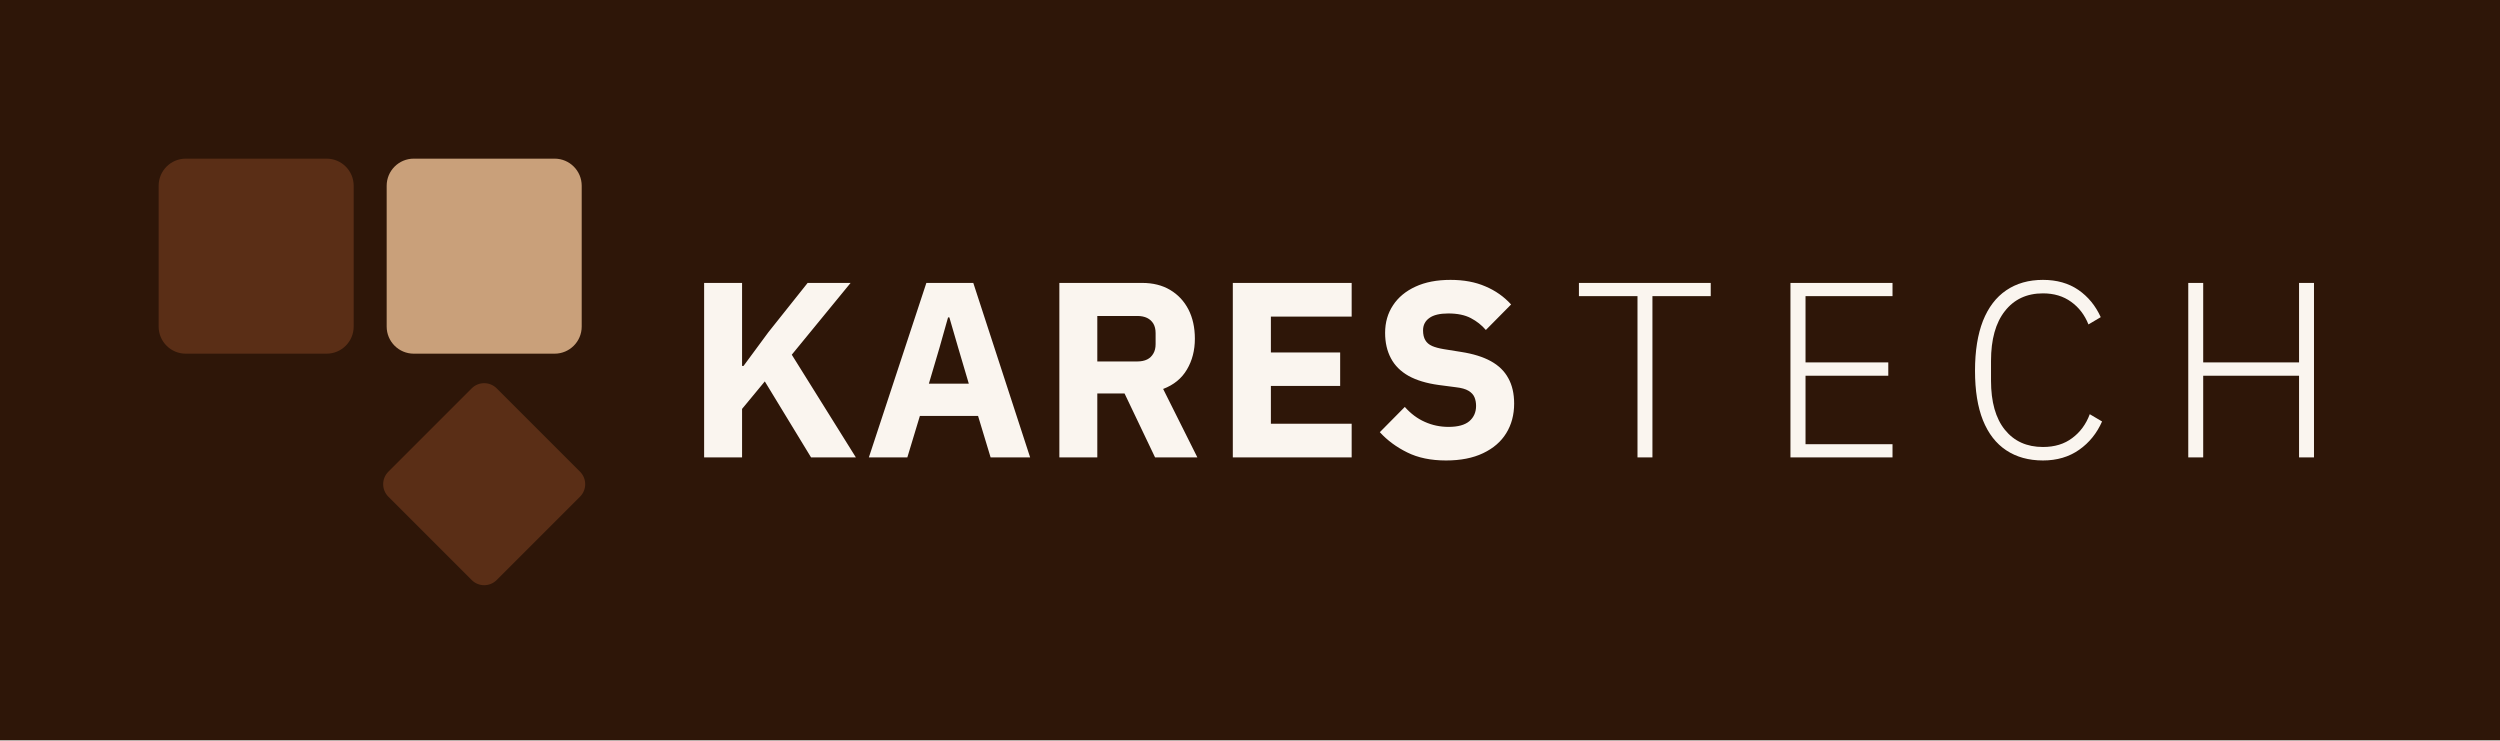
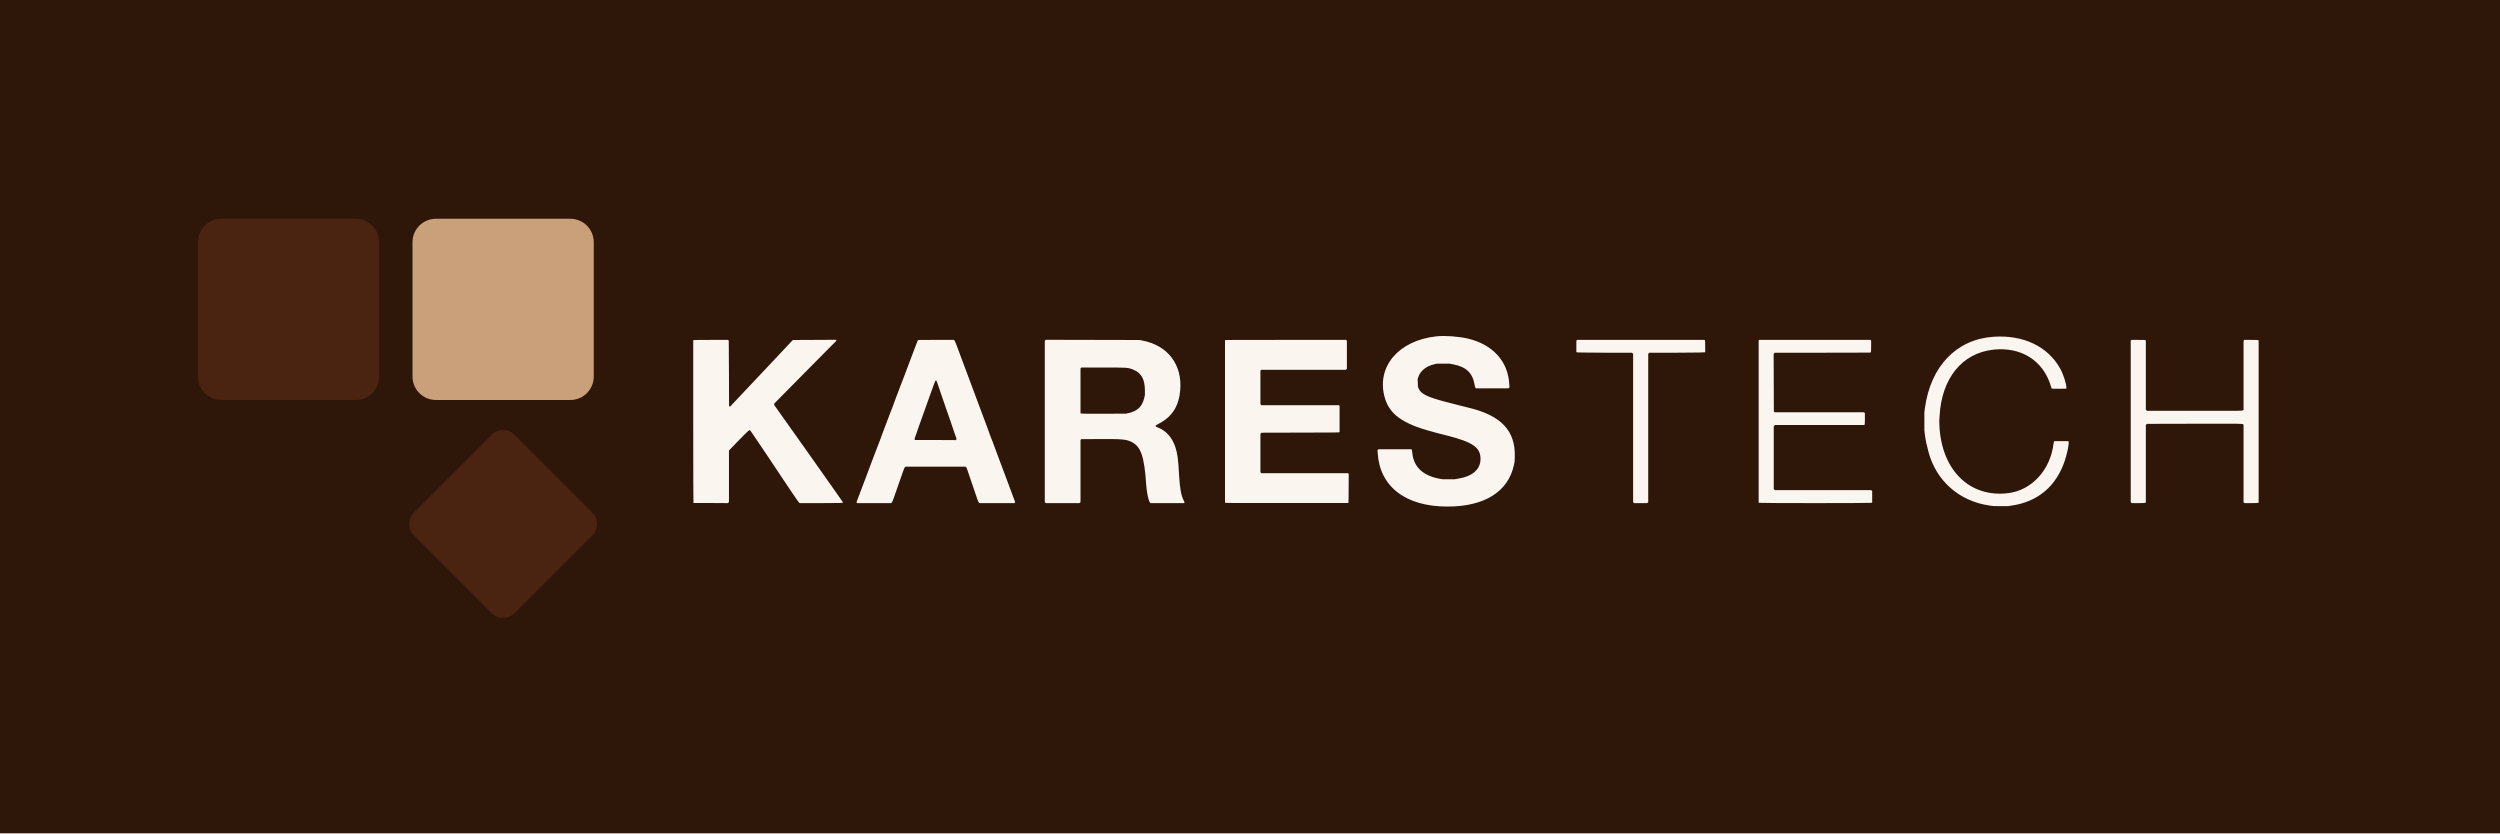
- <svg xmlns="http://www.w3.org/2000/svg" viewBox="0 0 1891 560" role="img" aria-label="KARES TECH">
-   <rect width="1891" height="560" fill="#2E1608" />
-   <g transform="translate(120 120)">
-     <rect x="0.0" y="0.0" width="147.52" height="147.52" rx="20.5" fill="#5A2E16" />
-     <rect x="172.48" y="0.0" width="147.52" height="147.52" rx="20.5" fill="#C9A07A" />
-     <rect x="0.0" y="172.48" width="147.52" height="147.52" rx="20.5" fill="#2E1608" />
-     <rect x="188.3" y="188.3" width="115.88" height="115.88" rx="13.37" fill="#5A2E16" transform="rotate(45 246.24 246.24)" />
-     <path fill="#FAF5EF" d="M493.5 226 458.5 168.5 441.3 189.3V226H412.6V94H441.3V131.3V156.8H442.4L461.2 131.3L490.9 94H523.4L478.9 148.3L527.4 226ZM659.2 226H629.3L619.8 194.6H575.8L566.3 226H537.2L580.7 94H616.2ZM612.8 170.2 604.7 142.8 598.1 120.1H597.1L590.7 142.8L582.6 170.2ZM710 177.6V226H681.3V94H743.9Q756.2 94 765.1 99.3Q774 104.6 778.9 114Q783.8 123.5 783.8 136.2Q783.8 149.4 777.8 159.5Q771.9 169.6 759.8 174.2L785.7 226H753.7L730.6 177.6ZM710 153.4H740.3Q744.6 153.4 747.7 151.9Q750.7 150.4 752.4 147.4Q754.1 144.5 754.1 140.3V132Q754.1 127.7 752.4 124.8Q750.7 122 747.7 120.5Q744.6 119 740.3 119H710ZM902.4 226H812.5V94H902.4V119.5H841.3V146.6H893.7V171.9H841.3V200.5H902.4ZM973.8 228.3Q956.6 228.3 944.4 222.2Q932.2 216.2 923.7 206.9L942.6 187.8Q949.3 195.4 957.7 199.1Q966.1 202.9 975.7 202.9Q986.3 202.9 991.4 198.6Q996.5 194.2 996.5 187Q996.5 183.4 995.3 180.5Q994.1 177.6 990.8 175.6Q987.5 173.6 981.2 172.9L968.2 171.2Q954.4 169.3 945.4 164.3Q936.4 159.2 932.1 151Q927.7 142.8 927.7 131.8Q927.7 119.9 933.7 110.9Q939.6 101.9 950.7 96.8Q961.7 91.7 977.2 91.7Q992.2 91.7 1003.5 96.6Q1014.9 101.4 1023 110.3L1003.9 129.6Q999.2 124.1 992.5 120.6Q985.8 117.1 975.5 117.1Q965.9 117.1 961.2 120.5Q956.4 123.9 956.4 129.9Q956.4 134.5 958.1 137.3Q959.7 140.1 963.2 141.7Q966.7 143.2 972.1 144.1L985.2 146.2Q998.8 148.3 1007.7 153.2Q1016.6 158.1 1020.9 166.1Q1025.3 174 1025.3 185.3Q1025.3 198 1019.3 207.7Q1013.4 217.3 1001.8 222.8Q990.3 228.3 973.8 228.3Z" />
-     <path fill="#FAF5EF" d="M1174 104H1129.9V226H1118.6V104H1074.3V94H1174ZM1311.5 226H1234.3V94H1311.5V104H1245.7V154.1H1308.3V164.2H1245.7V216H1311.5ZM1425.3 228.3Q1409.1 228.3 1397.5 220.6Q1386 213 1379.9 197.9Q1373.9 182.9 1373.9 160.4Q1373.9 138.1 1379.9 122.7Q1386 107.4 1397.5 99.6Q1409.1 91.7 1425.3 91.7Q1441 91.7 1452.1 99.3Q1463.1 106.9 1469 119.9L1459.7 125.4Q1455.4 114.6 1446.6 108.3Q1437.8 101.9 1425.3 101.9Q1407 101.9 1396.5 115.3Q1386 128.6 1386 153V167.9Q1386 192.1 1396.5 205.1Q1407 218.1 1425.3 218.1Q1438.6 218.1 1447.5 211.3Q1456.5 204.6 1460.7 193.3L1470 198.8Q1464.1 212.2 1452.7 220.2Q1441.2 228.3 1425.3 228.3ZM1619 226V164.2H1546.5V226H1535.2V94H1546.5V154.1H1619V94H1630.3V226Z" />
-   </g>
+ <svg xmlns="http://www.w3.org/2000/svg" viewBox="-190 -210 2400 800" role="img" aria-label="KARES TECH">
+   <rect x="-190" y="-210" width="2400" height="800" fill="#2E1608" />
+   <rect width="174" height="174" rx="22.5" fill="#4A2410" />
+   <rect x="206" width="174" height="174" rx="22.5" fill="#C9A07A" />
+   <rect y="206" width="174" height="174" rx="22.5" fill="#2E1608" />
+   <rect x="224.66" y="224.66" width="136.68" height="136.68" rx="15.77" fill="#4A2410" transform="rotate(45 293 293)" />
+   <path fill="#FAF5EF" fill-rule="evenodd" d="M1188.9 112.9c-35.9 3.9-57.2 28.5-49.9 57.5c4.3 17 16.9 26.3 46.3 34.1c1.1 .3 2.6 .7 3.2 .9c.6 .2 5.3 1.4 10.5 2.7c24.9 6.3 32.3 11.4 32.3 22.5c0 10-7.8 16.8-21.5 18.9l-3.4 .6l-5.6 0l-5.7 0l-3-.5c-16.1-2.9-25.1-11.4-26.3-25c-.1-1.4-.4-2.8-.5-3l-.4-.3l-15.8 0l-15.8 0l-.4 .4l-.5 .4l.2 2.9c1.9 32.2 27 51.4 67 51.3c35.6 0 58.3-14.3 63.8-40l.6-2.9l.2-4.9c.7-25-13-39.6-44.3-47.1c-2.6-.6-6.6-1.6-8.8-2.2c-2.2-.6-5.7-1.5-7.7-2c-2.1-.5-4.7-1.2-5.8-1.5c-17.7-4.6-23.8-7.7-25.9-13.1l-.5-1.5l-.1-3.5l-.2-3.6l.6-1.8c1.8-6 7.7-10.8 15.4-12.5l2.5-.6l6.1 0l6.1 0l3 .6c12.8 2.3 19.1 8.2 21 19.7c.3 1.4 .6 2.7 .8 2.9l.4 .5l15.7 0l15.7 0l.4-.5l.5-.4l-.2-3c-1.1-22-15.9-38.3-39.9-43.9c-9.1-2.1-22.1-3-30.1-2.1M1723.6 113.3c-35.5 2.5-60.2 28.3-65.7 68.5l-.5 4.1l0 8.7l0 8.8l.5 4.1c.9 6.2 1.6 9.5 3.5 16.5c7.4 27.7 29.6 47.2 58.5 51.3l3.7 .5l7 .1l7 0l3.3-.5c25.4-3.6 43.2-18.6 51.4-43.4c2.4-7.3 4.3-17.1 3.5-18.1l-.4-.4l-6.5 0l-6.6 0l-.4 .4c-.2 .3-.4 1.2-.5 2c-3 25.1-20.8 44.7-43.4 47.5c-36.7 4.6-63.7-21.5-66.1-63.7l-.2-5.2l.3-5.2c2-36.1 21.5-60.2 51.4-63.6c26.9-3 48.1 10.4 55.5 35.1l.6 2.2l.6 .1c.3 .1 3.5 .1 7 .1l6.5-.1l.1-.8c.3-3-2.9-13.1-5.9-18.4c-11.8-21.4-35.5-32.6-64.2-30.6M475.9 116.5l-.4 .3l0 77.7c0 48.5 .1 77.8 .2 78l.3 .4l16.4 0l16.3 .1l.5-.5l.6-.5l0-24.8l0-24.7l7.7-8c11.9-12.2 11.8-12.1 12.9-11.1c.2 .2 7.2 10.5 15.5 22.9c8.3 12.4 18.6 27.9 22.9 34.3c4.6 6.9 8.1 11.9 8.5 12.1l.6 .3l20.2 0c19.6 0 21.2-.1 21.2-.7c0-.2-14.9-21.2-33-46.9l-33-46.5l0-.7l0-.8l24.1-24.4c13.3-13.4 26.8-27 29.9-30.2l5.8-5.8l-.3-.4l-.4-.4l-20.6 .1l-20.6 .1l-1.7 1.7c-.9 1-7 7.5-13.6 14.5c-14.4 15.3-22.3 23.7-32.9 34.9c-4.3 4.6-8.9 9.4-10 10.6l-2.2 2.3l-.5-.3l-.4-.3l-.1-31.4l-.2-31.4l-.5-.4l-.4-.3l-16.2 0c-10.5 0-16.3 .1-16.6 .2M691.6 116.4c-.5 .2-1 1.2-2.3 4.9c-.7 1.8-1.8 4.8-2.5 6.6c-2.3 6.1-7.9 20.7-9.3 24.6c-.8 2.1-2.5 6.6-3.8 9.9c-1.2 3.3-2.8 7.4-3.5 9.2c-.6 1.8-2.2 6-3.4 9.3c-1.3 3.3-2.5 6.4-2.7 6.9c-.9 2.5-2.3 6.2-4.4 11.6c-1.2 3.3-2.3 6.3-2.5 6.6c-.1 .3-1.2 3.3-2.4 6.6c-1.3 3.3-2.9 7.5-3.6 9.3c-.6 1.8-2.2 5.9-3.5 9.2c-1.2 3.3-2.8 7.5-3.5 9.3c-.6 1.8-1.9 5.1-2.8 7.5c-1.5 4-7.2 18.9-8.6 22.7l-.6 1.7l.4 .4l.5 .3l16.2 0l16.2 0l.6-.6c.4-.3 1.1-2.1 2.3-5.4c1.7-5.1 3.7-10.7 6.1-17.5c.8-2.3 2-5.6 2.6-7.4c.8-2.2 1.4-3.5 1.7-3.7l.6-.4l28.8 0l28.7 0l.6 .4c.2 .3 .9 1.7 1.3 3.1c1.4 4.1 9.1 26.6 9.8 28.8c.3 1 .9 2 1.2 2.3l.5 .4l16.7 0l16.7 0l.4-.4l.5-.3l-.3-1c-.6-1.6-9.5-25.6-9.9-26.5c-.2-.5-2.6-7-5.4-14.4c-2.8-7.4-5.6-15-6.3-16.9c-.7-1.8-1.3-3.5-1.5-3.8c-.1-.3-2.3-6.2-4.8-13.1c-2.6-6.8-4.8-12.9-5-13.3c-.2-.5-2.5-6.5-5-13.4c-2.6-6.9-4.8-12.9-5-13.4c-.4-.9-10.7-28.4-13.3-35.6c-.8-2.1-1.6-4-1.9-4.2l-.5-.4l-16.9 0c-9.3 0-17.1 0-17.2 .1M813.4 116.8l-.4 .6l0 77.3l0 77.3l.5 .5l.5 .5l16.1 0l16.2 0l.5-.5l.5-.5l0-29.8l0-29.9l.4-.3l.4-.4l16.9-.1c22.8-.1 26 .2 31.4 2.8c8.8 4.4 12.1 13.8 13.9 40.3c.5 8.2 2.4 17 3.8 18l.5 .4l15.9 0l15.9 0l.4-.3l.5-.3l-1-2c-2.5-5.1-3.7-12-4.4-24.6c-.8-14.9-1.5-20.4-3.6-26.7c-2.9-8.9-8.8-15.6-16.5-18.6c-3.5-1.4-3.4-1.6 .9-3.9c12.4-6.4 19-16.7 20.3-31.8c2.2-24.7-11.9-43.3-36.4-47.9l-2.7-.5l-45.1-.1l-45-.1l-.4 .6M986.4 116.5l-.4 .3l0 77.8l0 77.9l.5 .2c.3 .2 18.8 .3 59.1 .2l58.7 0l.2-.4c.1-.2 .2-5.8 .2-13.9l.1-13.6l-.4-.4l-.4-.3l-41.6 0l-41.6 0l-.4-.5l-.4-.5l0-18.4l0-18.3l.5-.6l.5-.6l37.1-.1c26.9 0 37.3-.1 37.6-.3l.3-.3l0-12.6l0-12.5l-.3-.3l-.3-.3l-37.2 0l-37.2 0l-.5-.5l-.5-.5l0-16.1l0-16.1l.4-.4l.4-.4l40.5 0l40.6 0l.5-.4l.6-.4l0-13.6l0-13.6l-.4-.4l-.4-.3l-57.7 0c-38.7 0-57.8 0-58.1 .2M1323.6 116.6c-.3 .2-.3 1.8-.3 5.8l0 5.5l.3 .3c.2 .2 7.9 .3 26.8 .4l26.4 0l.5 .6l.5 .6l0 71.2l0 71.2l.5 .4l.6 .4l6.1 0l6.1 0l.6-.4l.6-.4l0-71.2l0-71.2l.4-.6l.5-.6l26.6 0c18.8-.1 26.6-.2 26.9-.4l.3-.3l0-5.5c0-4-.1-5.6-.3-5.8l-.3-.3l-61.3 0l-61.2 0l-.3 .3M1498.6 116.6l-.3 .3l0 77.8l0 77.8l.4 .2c.7 .4 107.4 .4 108.1 0l.5-.2l0-5.6l0-5.6l-.6-.4l-.6-.4l-46.2 0l-46.1 0l-.5-.5l-.5-.5l0-30.1l0-30.2l.6-.6l.6-.6l42.8 0l42.9 0l.3-.3c.2-.2 .3-1.8 .3-5.7l0-5.5l-.6-.4l-.6-.3l-42.6 0l-42.7 0l-.4-.4l-.5-.4l-.1-27.6l-.1-27.6l.5-.6l.5-.6l46 0l45.9-.1l.3-.4c.3-.3 .4-1.9 .4-5.8l0-5.3l-.4-.4l-.4-.3l-53.3 0l-53.3 0l-.3 .3M1855.9 116.6l-.4 .4l0 77.6l0 77.6l.6 .4l.5 .4l6.2 0c3.8 0 6.4-.1 6.7-.3l.5-.2l0-37.2l0-37.2l.5-.6l.5-.6l45.2-.1c46-.1 46.5-.1 47.2 .6l.4 .4l0 37.2l0 37.2l.5 .4l.6 .4l6 0c3.3 0 6.4-.1 6.7-.2l.7-.3l0-77.9l0-77.8l-.5-.3c-.3-.1-3-.2-6.9-.2l-6.3 0l-.4 .4l-.4 .5l0 33.1l0 33.2l-.4 .3c-.7 .7-1.2 .7-47.2 .6l-45.2 0l-.5-.6l-.5-.6l0-33.2l0-33.1l-.3-.3c-.2-.3-2.1-.3-6.9-.3l-6.5 0l-.4 .3M847.7 143.2l-.4 .5l0 21.5l0 21.5l.5 .3c.3 .2 6.9 .2 21.8 .2l21.3-.1l2.4-.5c8.9-2 13.4-6.5 15.3-15.1l.5-2.4l0-4.2c0-10.8-3.5-17-11.3-20.1c-4.9-2-6-2-29.7-2l-20 0l-.4 .4M707.9 155.7c-.3 .4-1.2 2.8-5.9 15.9c-1.1 3.2-2.9 8.3-4 11.3c-1.1 3-2.6 7.4-3.5 9.7c-.8 2.4-2.4 6.8-3.5 9.9c-1.1 3.1-2.2 6.4-2.5 7.3l-.6 1.7l.3 .4l.2 .5l19.7 0l19.7 .1l.2-.6l.3-.6l-1.8-5.1c-.9-2.8-2.9-8.4-4.2-12.4c-1.4-4.1-3.3-9.4-4.1-11.7c-3.3-9.9-6.6-19.3-8.2-23.9c-1-3-1.3-3.4-2.1-2.5" />
</svg>
